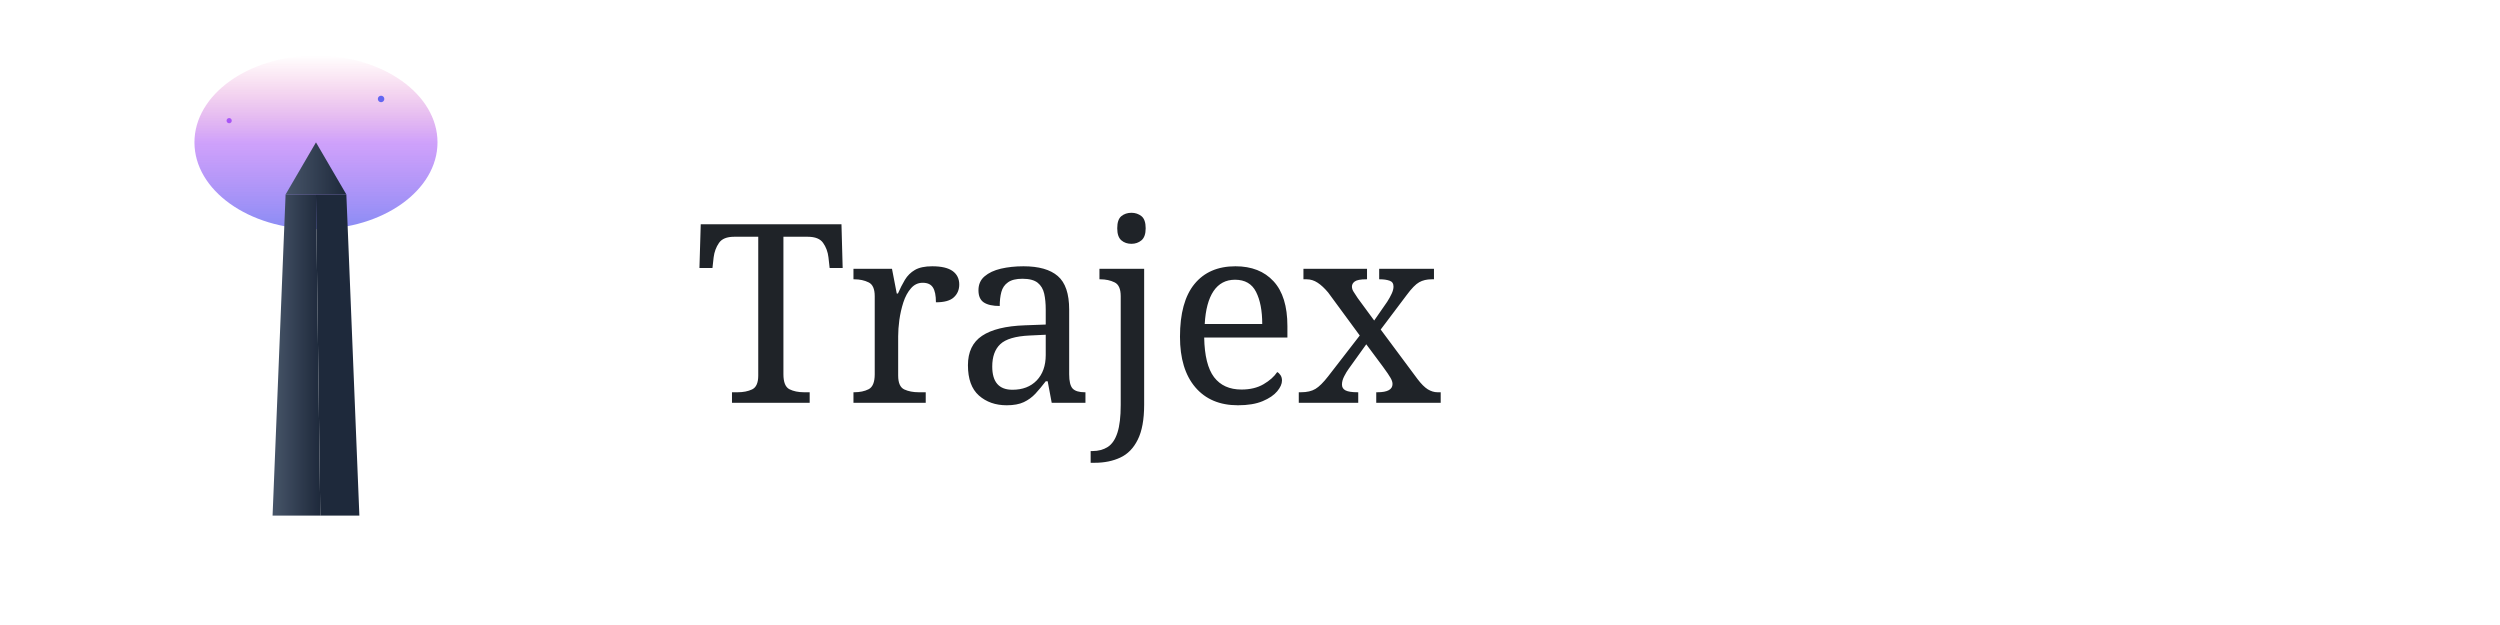
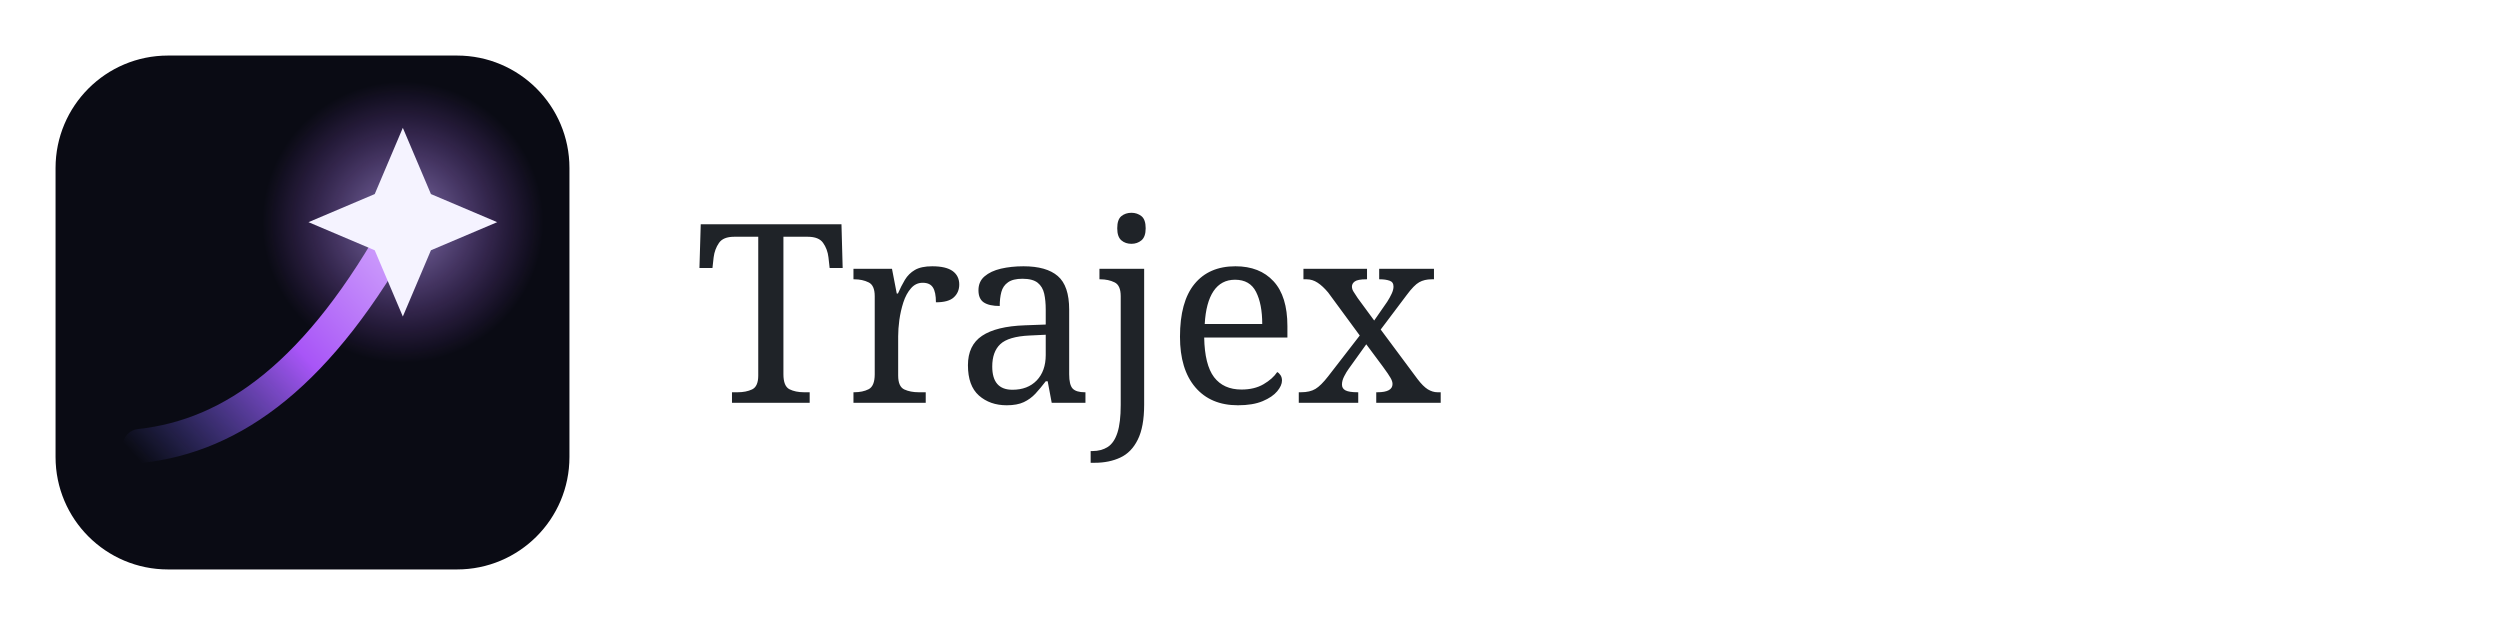
<svg xmlns="http://www.w3.org/2000/svg" viewBox="0 0 360 90" width="360" height="90">
  <defs>
-     <linearGradient id="aurora" x1="0" y1="0" x2="0" y2="1">
-       <stop offset="0" stop-color="#ec4899" stop-opacity="0" />
-       <stop offset="0.5" stop-color="#a855f7" stop-opacity="0.55" />
-       <stop offset="1" stop-color="#6366f1" stop-opacity="0.75" />
+     <linearGradient id="trail" x1="80" y1="400" x2="397" y2="115" gradientUnits="userSpaceOnUse">
+       <stop stop-color="#6366f1" stop-opacity="0" />
+       <stop offset=".45" stop-color="#a855f7" />
+       <stop offset="1" stop-color="#e9d5ff" />
    </linearGradient>
-     <linearGradient id="stone" x1="0" y1="0" x2="1" y2="0">
-       <stop offset="0" stop-color="#475569" />
-       <stop offset="1" stop-color="#1e293b" />
-     </linearGradient>
+     <radialGradient id="glow" cx="50%" cy="50%" r="50%">
+       <stop stop-color="#c4b5fd" stop-opacity=".65" />
+       <stop offset="1" stop-color="#a855f7" stop-opacity="0" />
+     </radialGradient>
  </defs>
-   <g transform="translate(8 8) scale(0.3125)">
-     <ellipse cx="120" cy="40" rx="56" ry="40" fill="url(#aurora)" />
-     <polygon points="120,40 106,64 134,64" fill="url(#stone)" />
-     <polygon points="106,64 120,64 122,212 100,212" fill="url(#stone)" />
-     <polygon points="120,64 134,64 140,212 122,212" fill="#1e293b" />
-     <circle cx="80" cy="30" r="1.2" fill="#a855f7" />
-     <circle cx="150" cy="20" r="1.5" fill="#6366f1" />
+   <g transform="translate(8 8) scale(.1445312)">
+     <rect width="512" height="512" rx="112" fill="#0a0b14" />
+     <circle cx="346" cy="166" r="140" fill="url(#glow)" />
+     <path d="M84 389C177 379 263 317 346 166" fill="none" stroke="url(#trail)" stroke-width="34" stroke-linecap="round" />
+     <path d="M346 72 374 138 440 166 374 194 346 260 318 194 252 166 318 138Z" fill="#f5f3ff" />
  </g>
  <text x="100" y="58" font-family="Iowan Old Style, Charter, Georgia, serif" font-size="36" font-weight="500" fill="#1f2328" letter-spacing="-0.01em">Trajex</text>
</svg>
